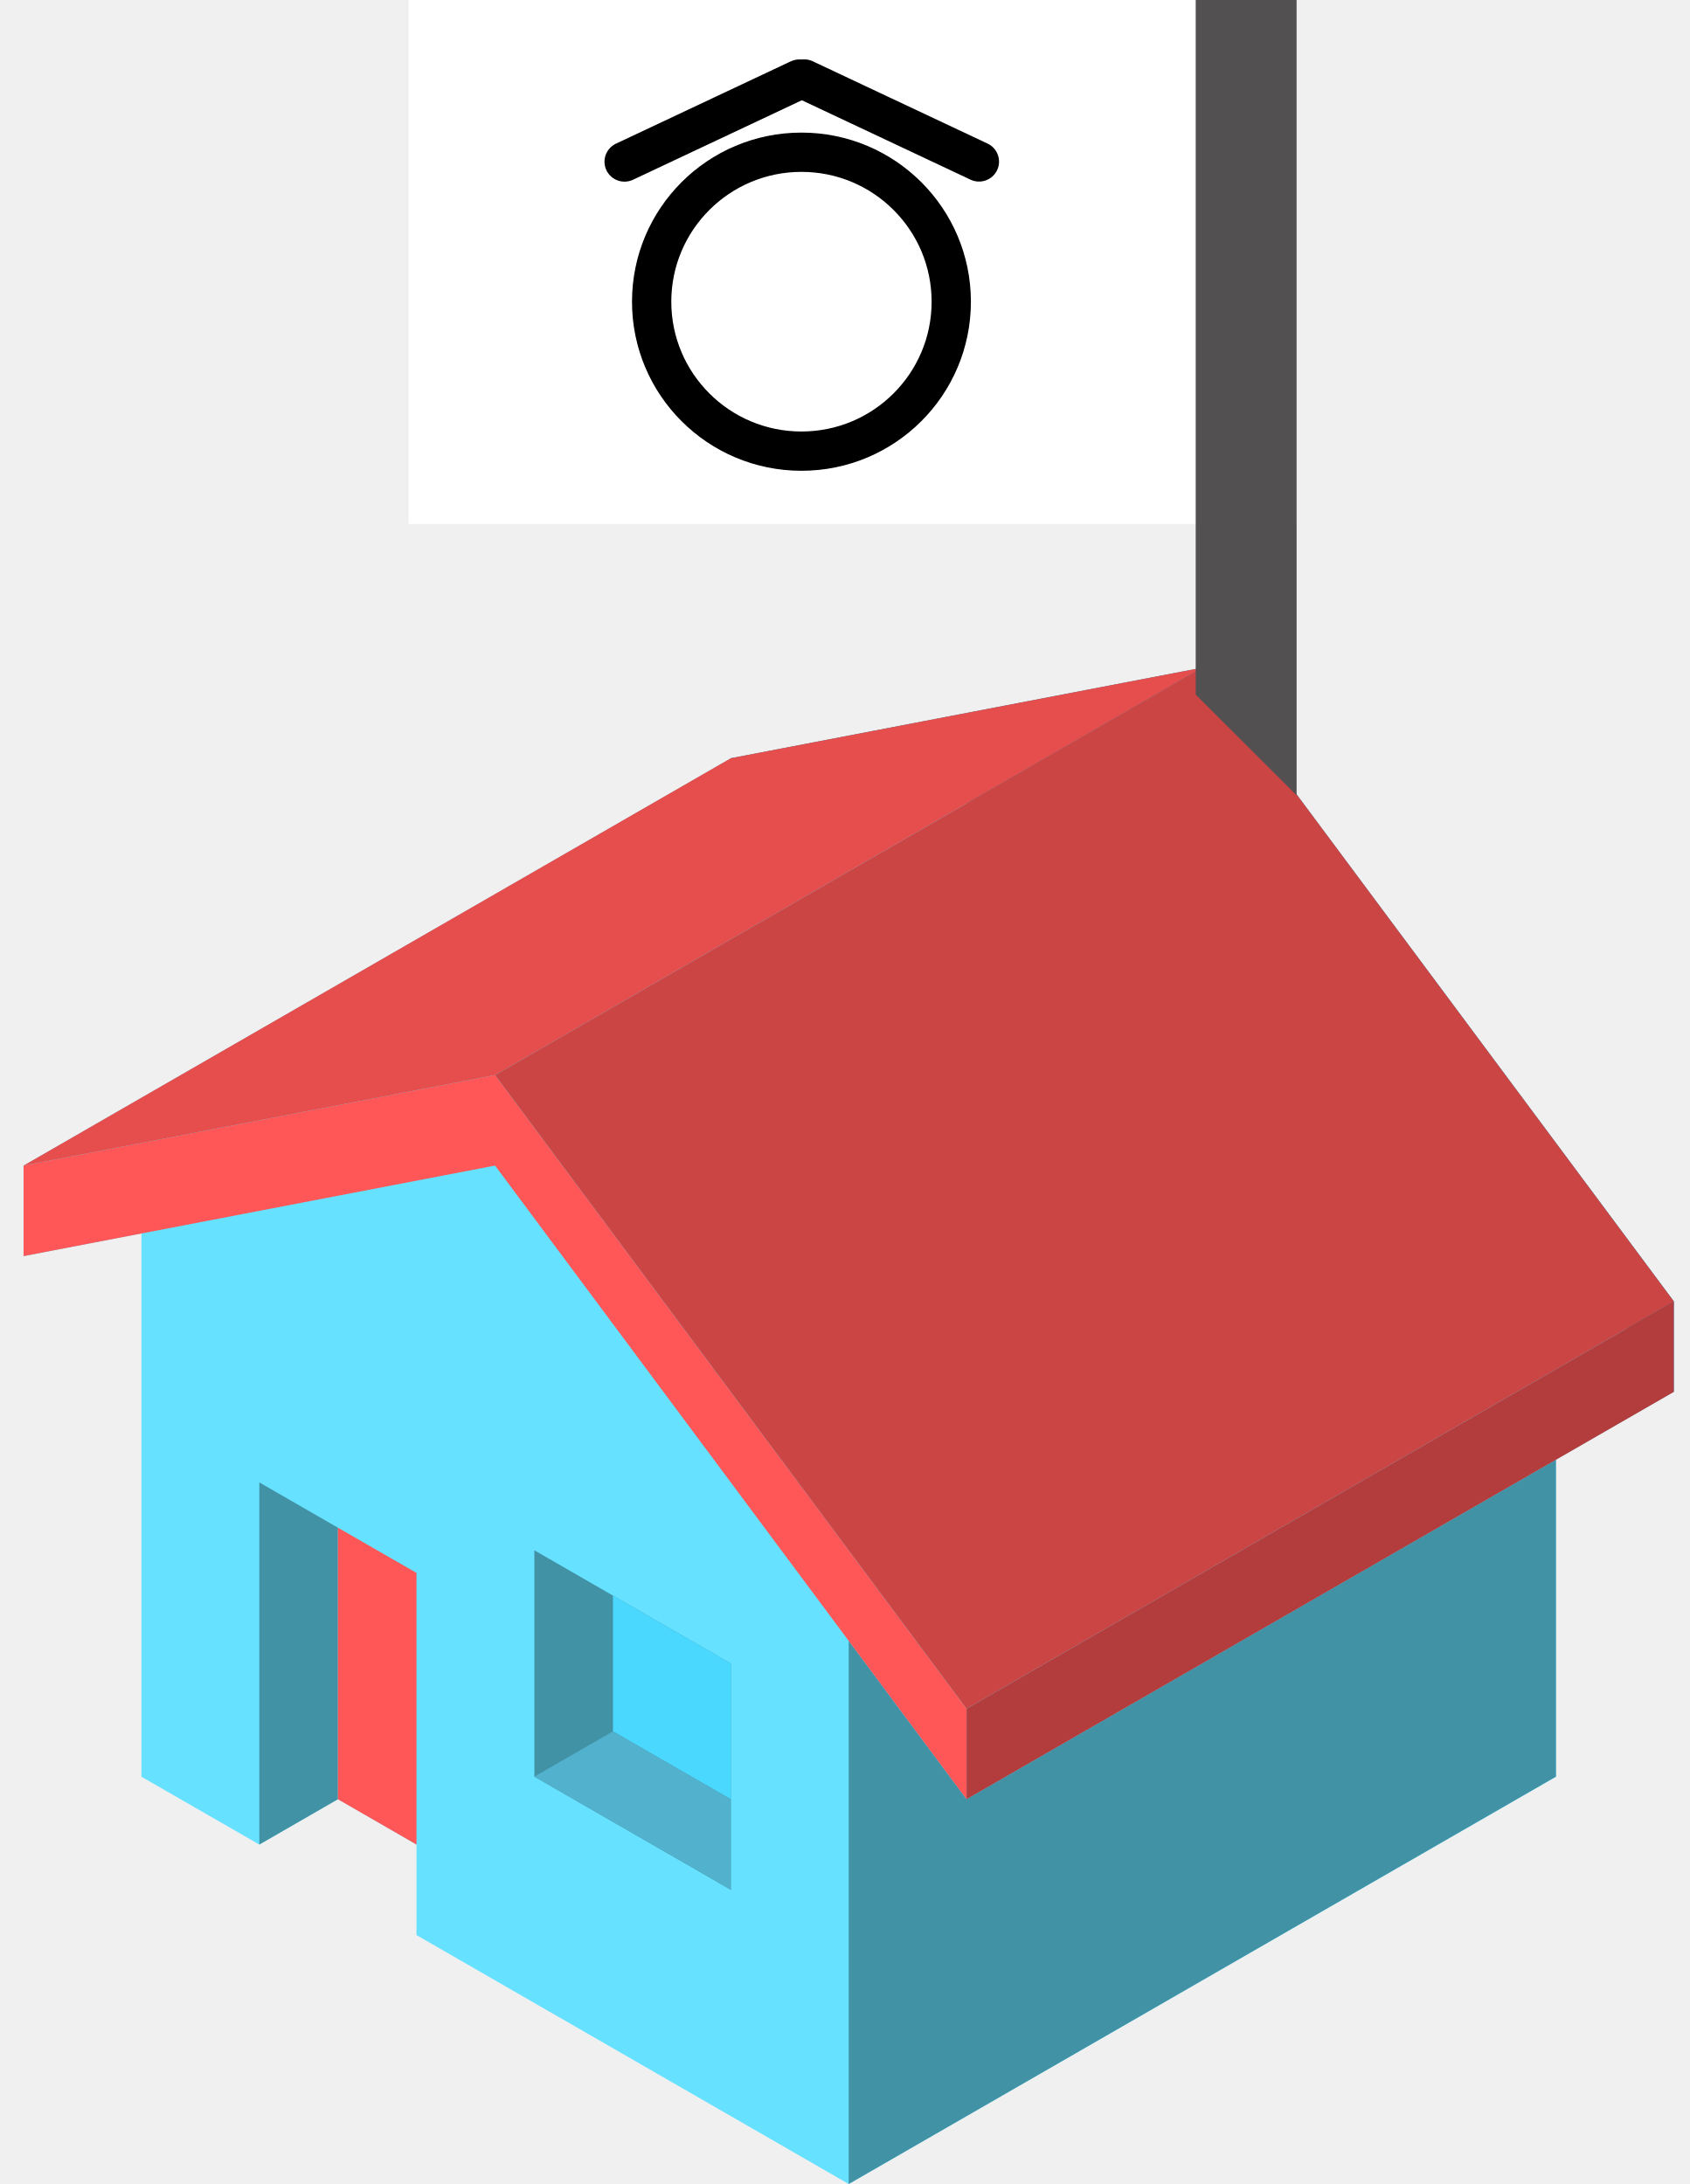
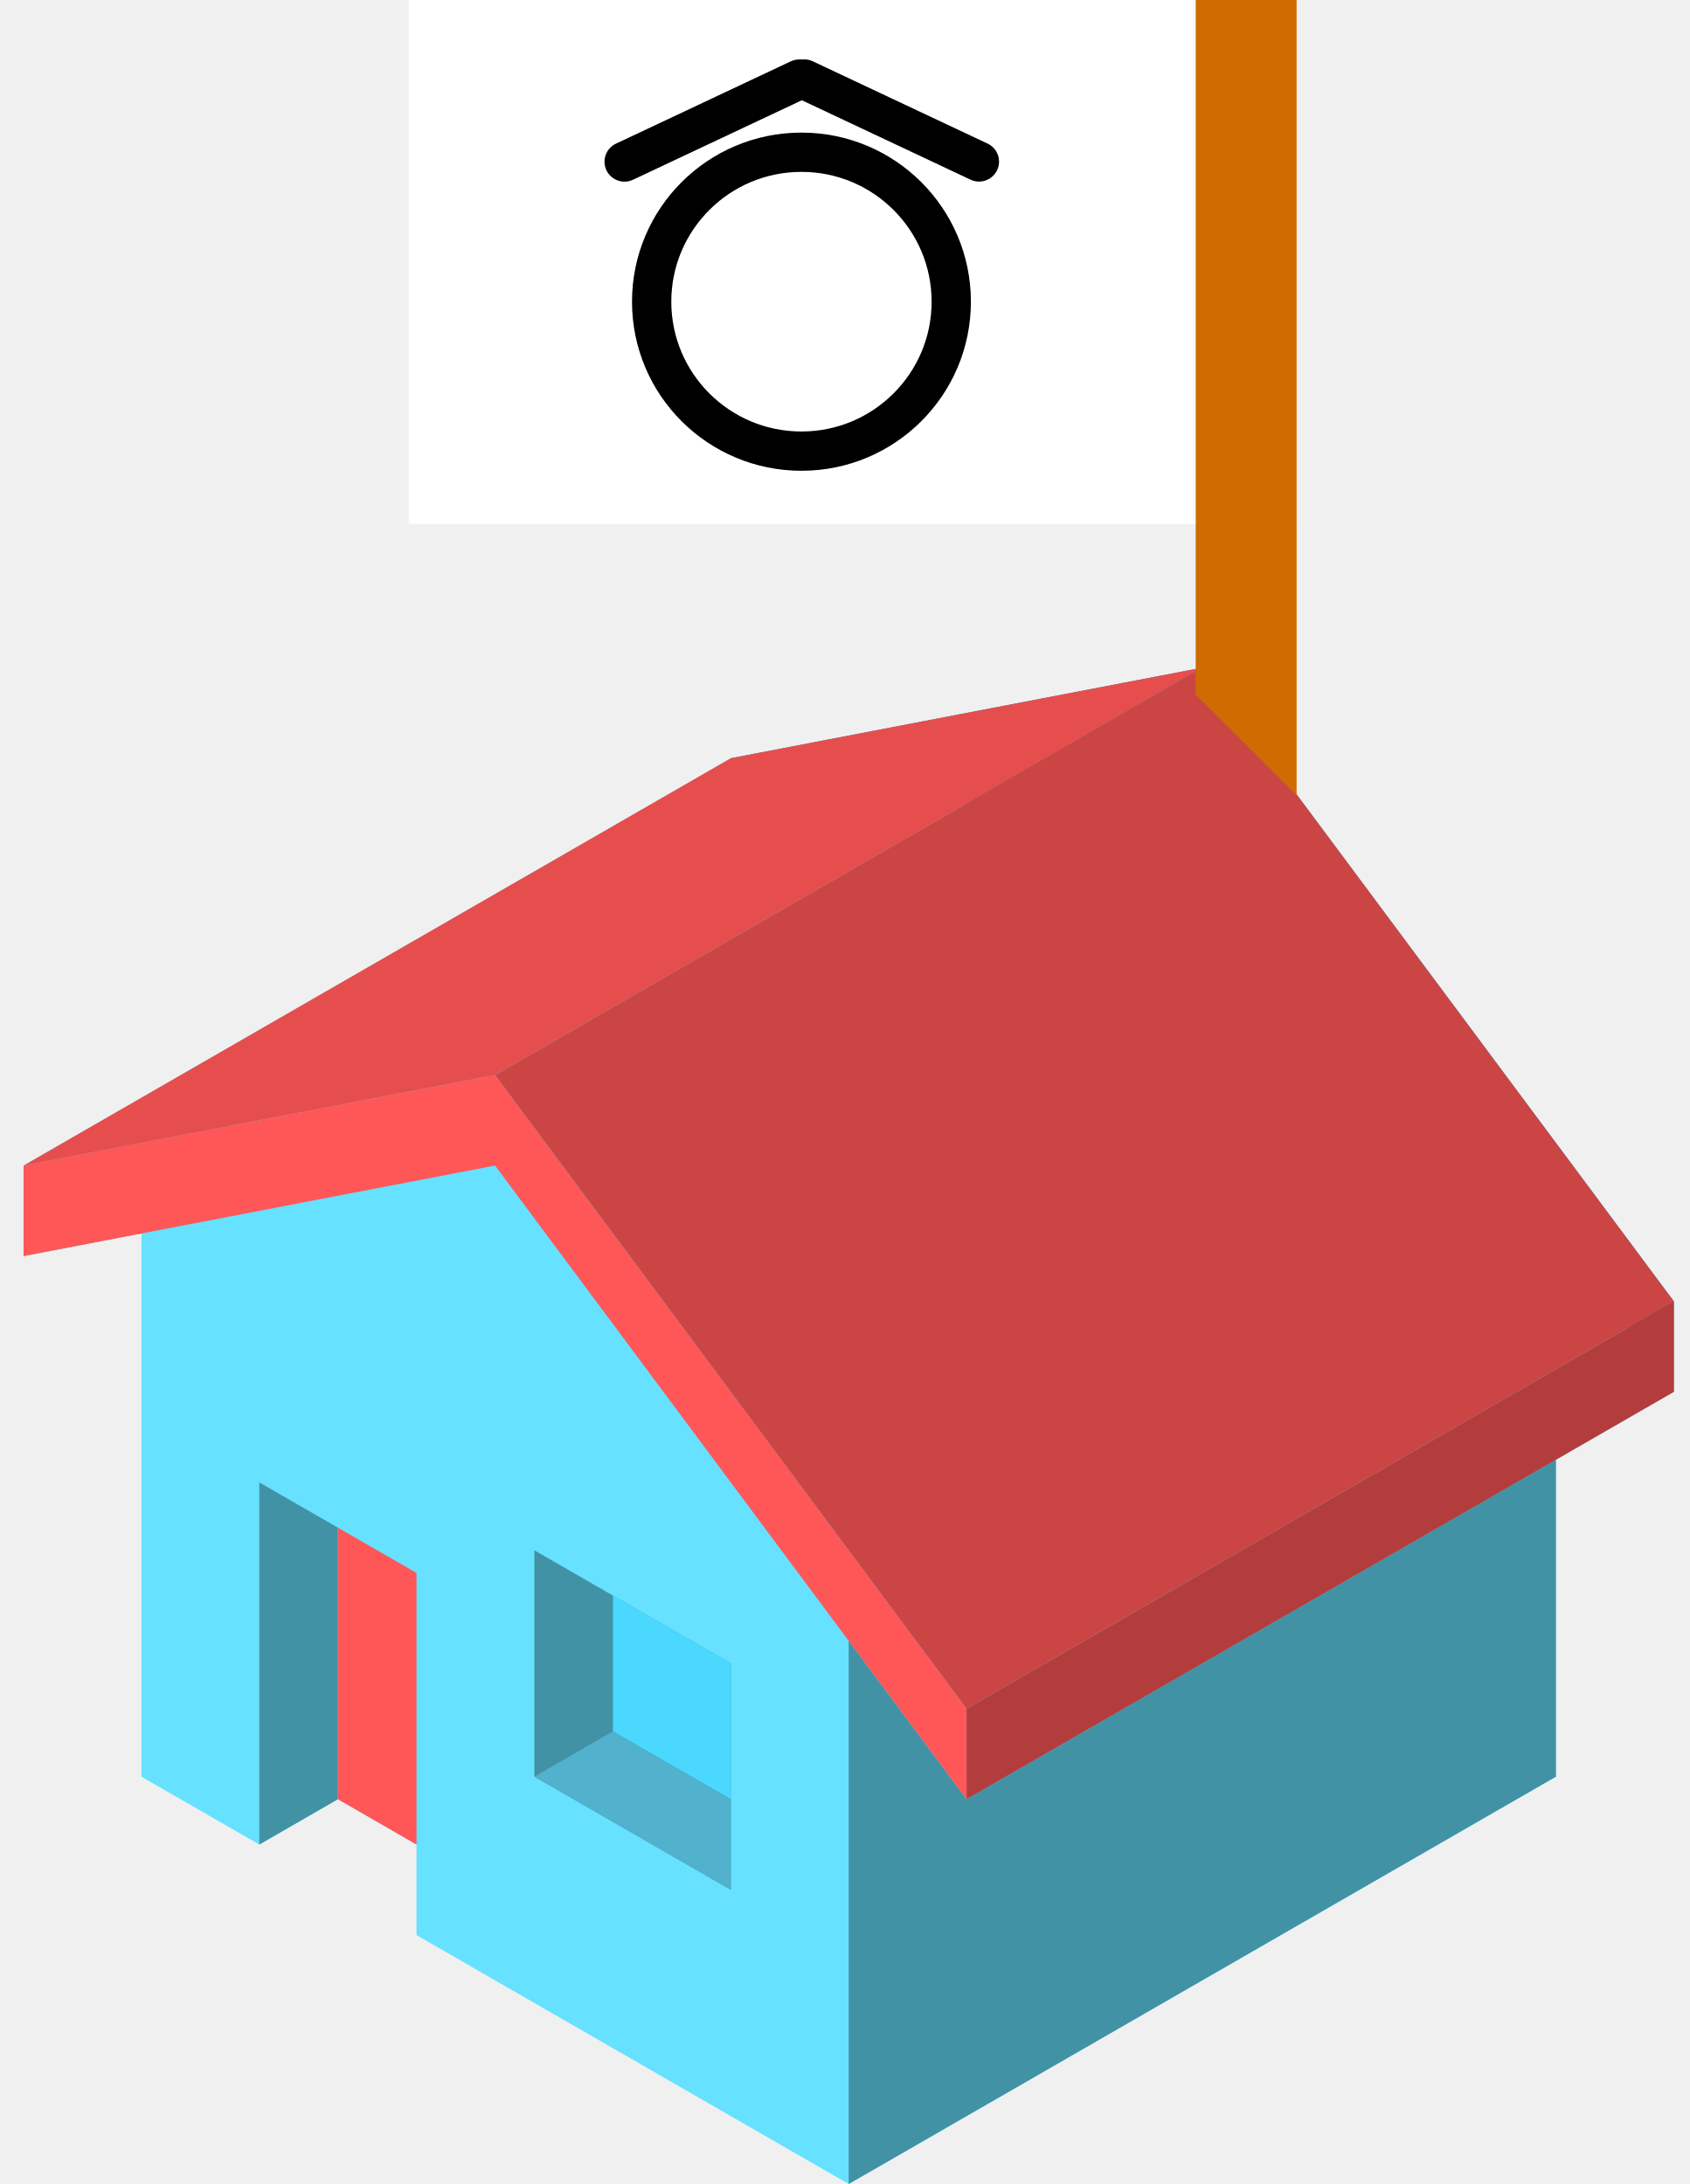
<svg xmlns="http://www.w3.org/2000/svg" width="215" height="278" viewBox="0 0 215 278" fill="none">
  <path d="M213 165.633V177.159L198 185.791V226.158L108 278L53 246.316V234.79L43 229.002L33 234.79L18 226.158V157.001L3 159.895V148.369L93 96.526L153 85L213 165.633Z" fill="#66E1FF" />
  <path d="M108 208.863L123 229.027L198 185.816V226.148L108 278V208.863Z" fill="#4292A6" />
  <path d="M63 148.364L3 159.89V148.364L63 136.843L123 217.505V229.027L63 148.364Z" fill="#FF5757" />
  <path d="M153 96.512L93 108.033V96.512L153 84.986L213 165.648V177.174L153 96.512Z" fill="#4292A6" />
  <path d="M3 148.364L93 96.512L153 84.986L63 136.843L3 148.364Z" fill="#E64E4E" />
  <path d="M123 217.505L213 165.648L153 84.986L63 136.843L123 217.505Z" fill="#CC4545" />
  <path d="M123 217.505L213 165.648V177.174L123 229.027V217.505Z" fill="#B33D3D" />
  <path d="M68 226.148L93 240.548V211.742L68 197.337V226.148Z" fill="#4292A6" />
  <path d="M33 234.79L43 229.027V194.458L33 188.695V234.79Z" fill="#4292A6" />
  <path d="M78 220.384L93 229.027V211.742L78 203.1V220.384Z" fill="#4AD8FF" />
  <path d="M68 226.148L93 240.548V229.027L78 220.385L68 226.148Z" fill="#52B1CC" />
  <path d="M43 229.027L53 234.79V200.216L43 194.458V229.027Z" fill="#FF5757" />
  <path d="M165 0H52V66.7H165V0Z" fill="white" />
-   <path d="M165 0H152.159V88.419L165 101.233V0Z" fill="#525050" />
+   <path d="M165 0H152.159V88.419L165 101.233V0Z" fill="#CF6C01" />
  <path d="M103.433 7.802L125.674 18.277C126.945 18.875 127.488 20.388 126.889 21.656L126.889 21.656C126.289 22.924 124.773 23.467 123.502 22.869L101.262 12.394C99.991 11.795 99.447 10.282 100.047 9.014L100.047 9.014C100.646 7.746 102.163 7.203 103.433 7.802Z" fill="black" />
  <path d="M80.556 22.879L102.796 12.404C104.067 11.806 104.611 10.293 104.011 9.025L104.011 9.025C103.412 7.757 101.895 7.214 100.625 7.812L78.384 18.287C77.114 18.886 76.57 20.399 77.169 21.667L77.169 21.667C77.769 22.935 79.285 23.478 80.556 22.879Z" fill="black" />
  <path d="M82.926 38.402C82.926 27.895 91.46 19.378 101.989 19.378C112.517 19.378 121.052 27.895 121.052 38.402C121.052 48.908 112.517 57.425 101.989 57.425C91.46 57.425 82.926 48.908 82.926 38.402Z" stroke="black" stroke-width="5" />
</svg>
